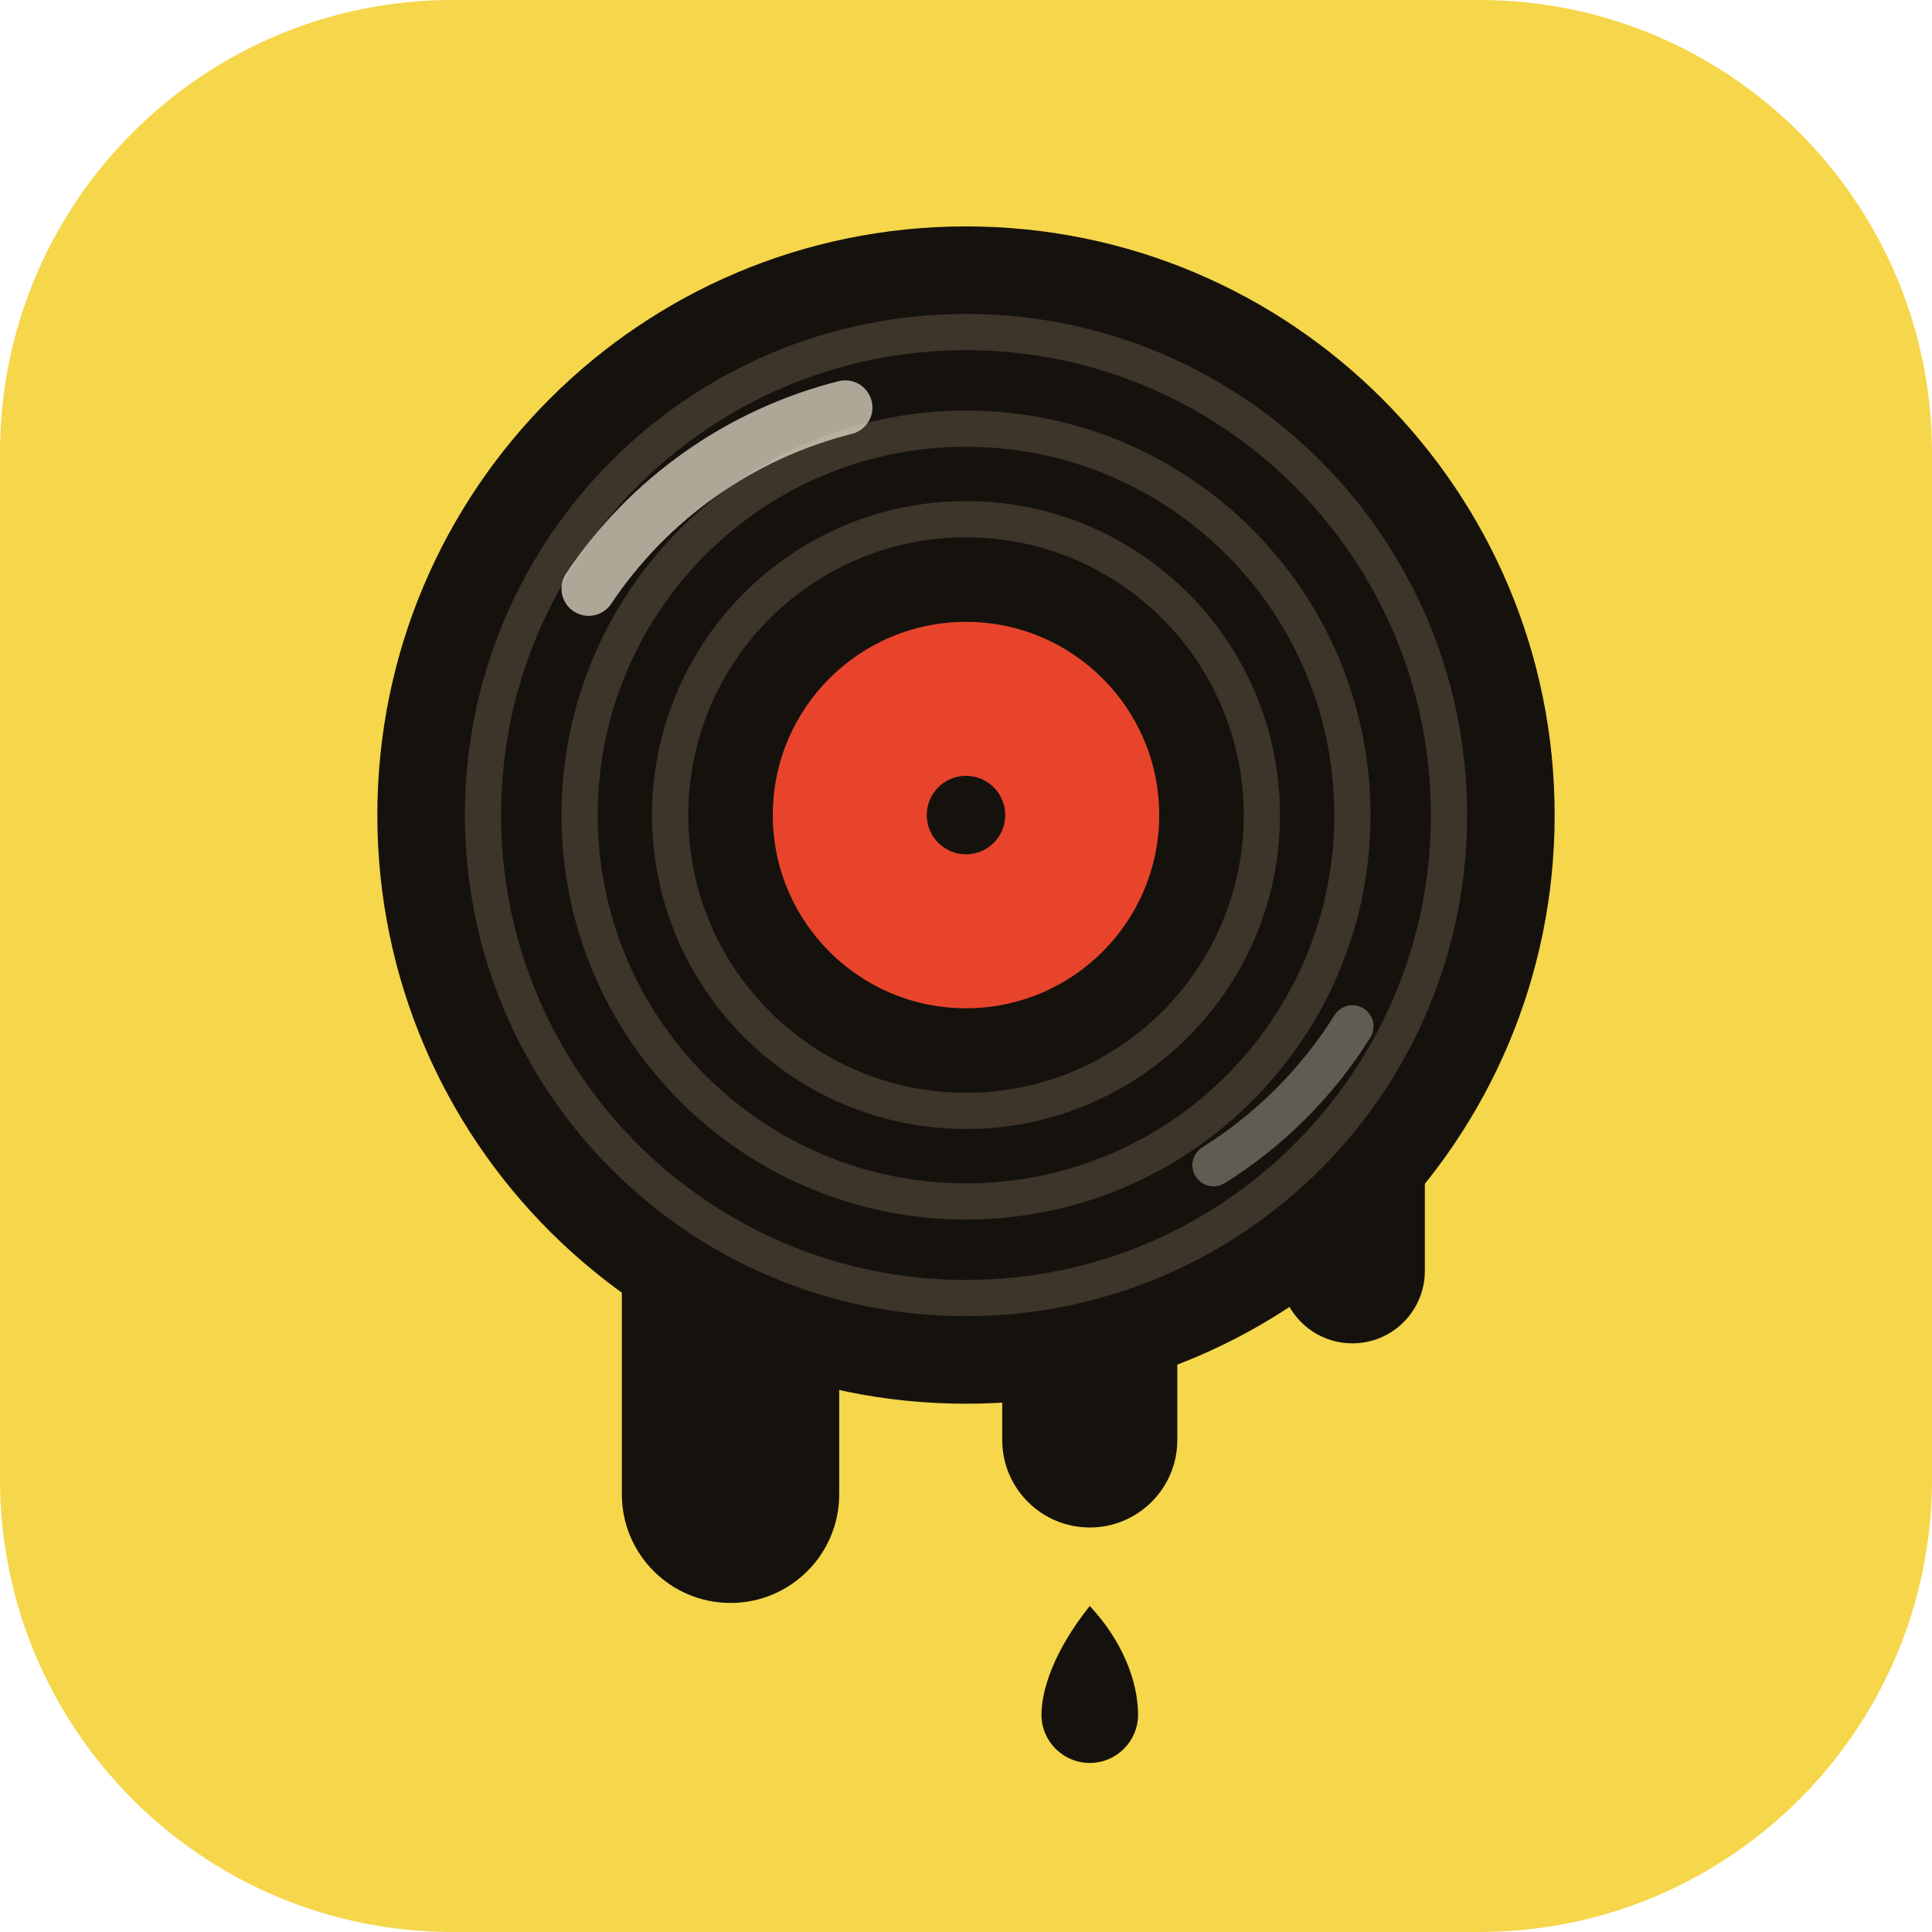
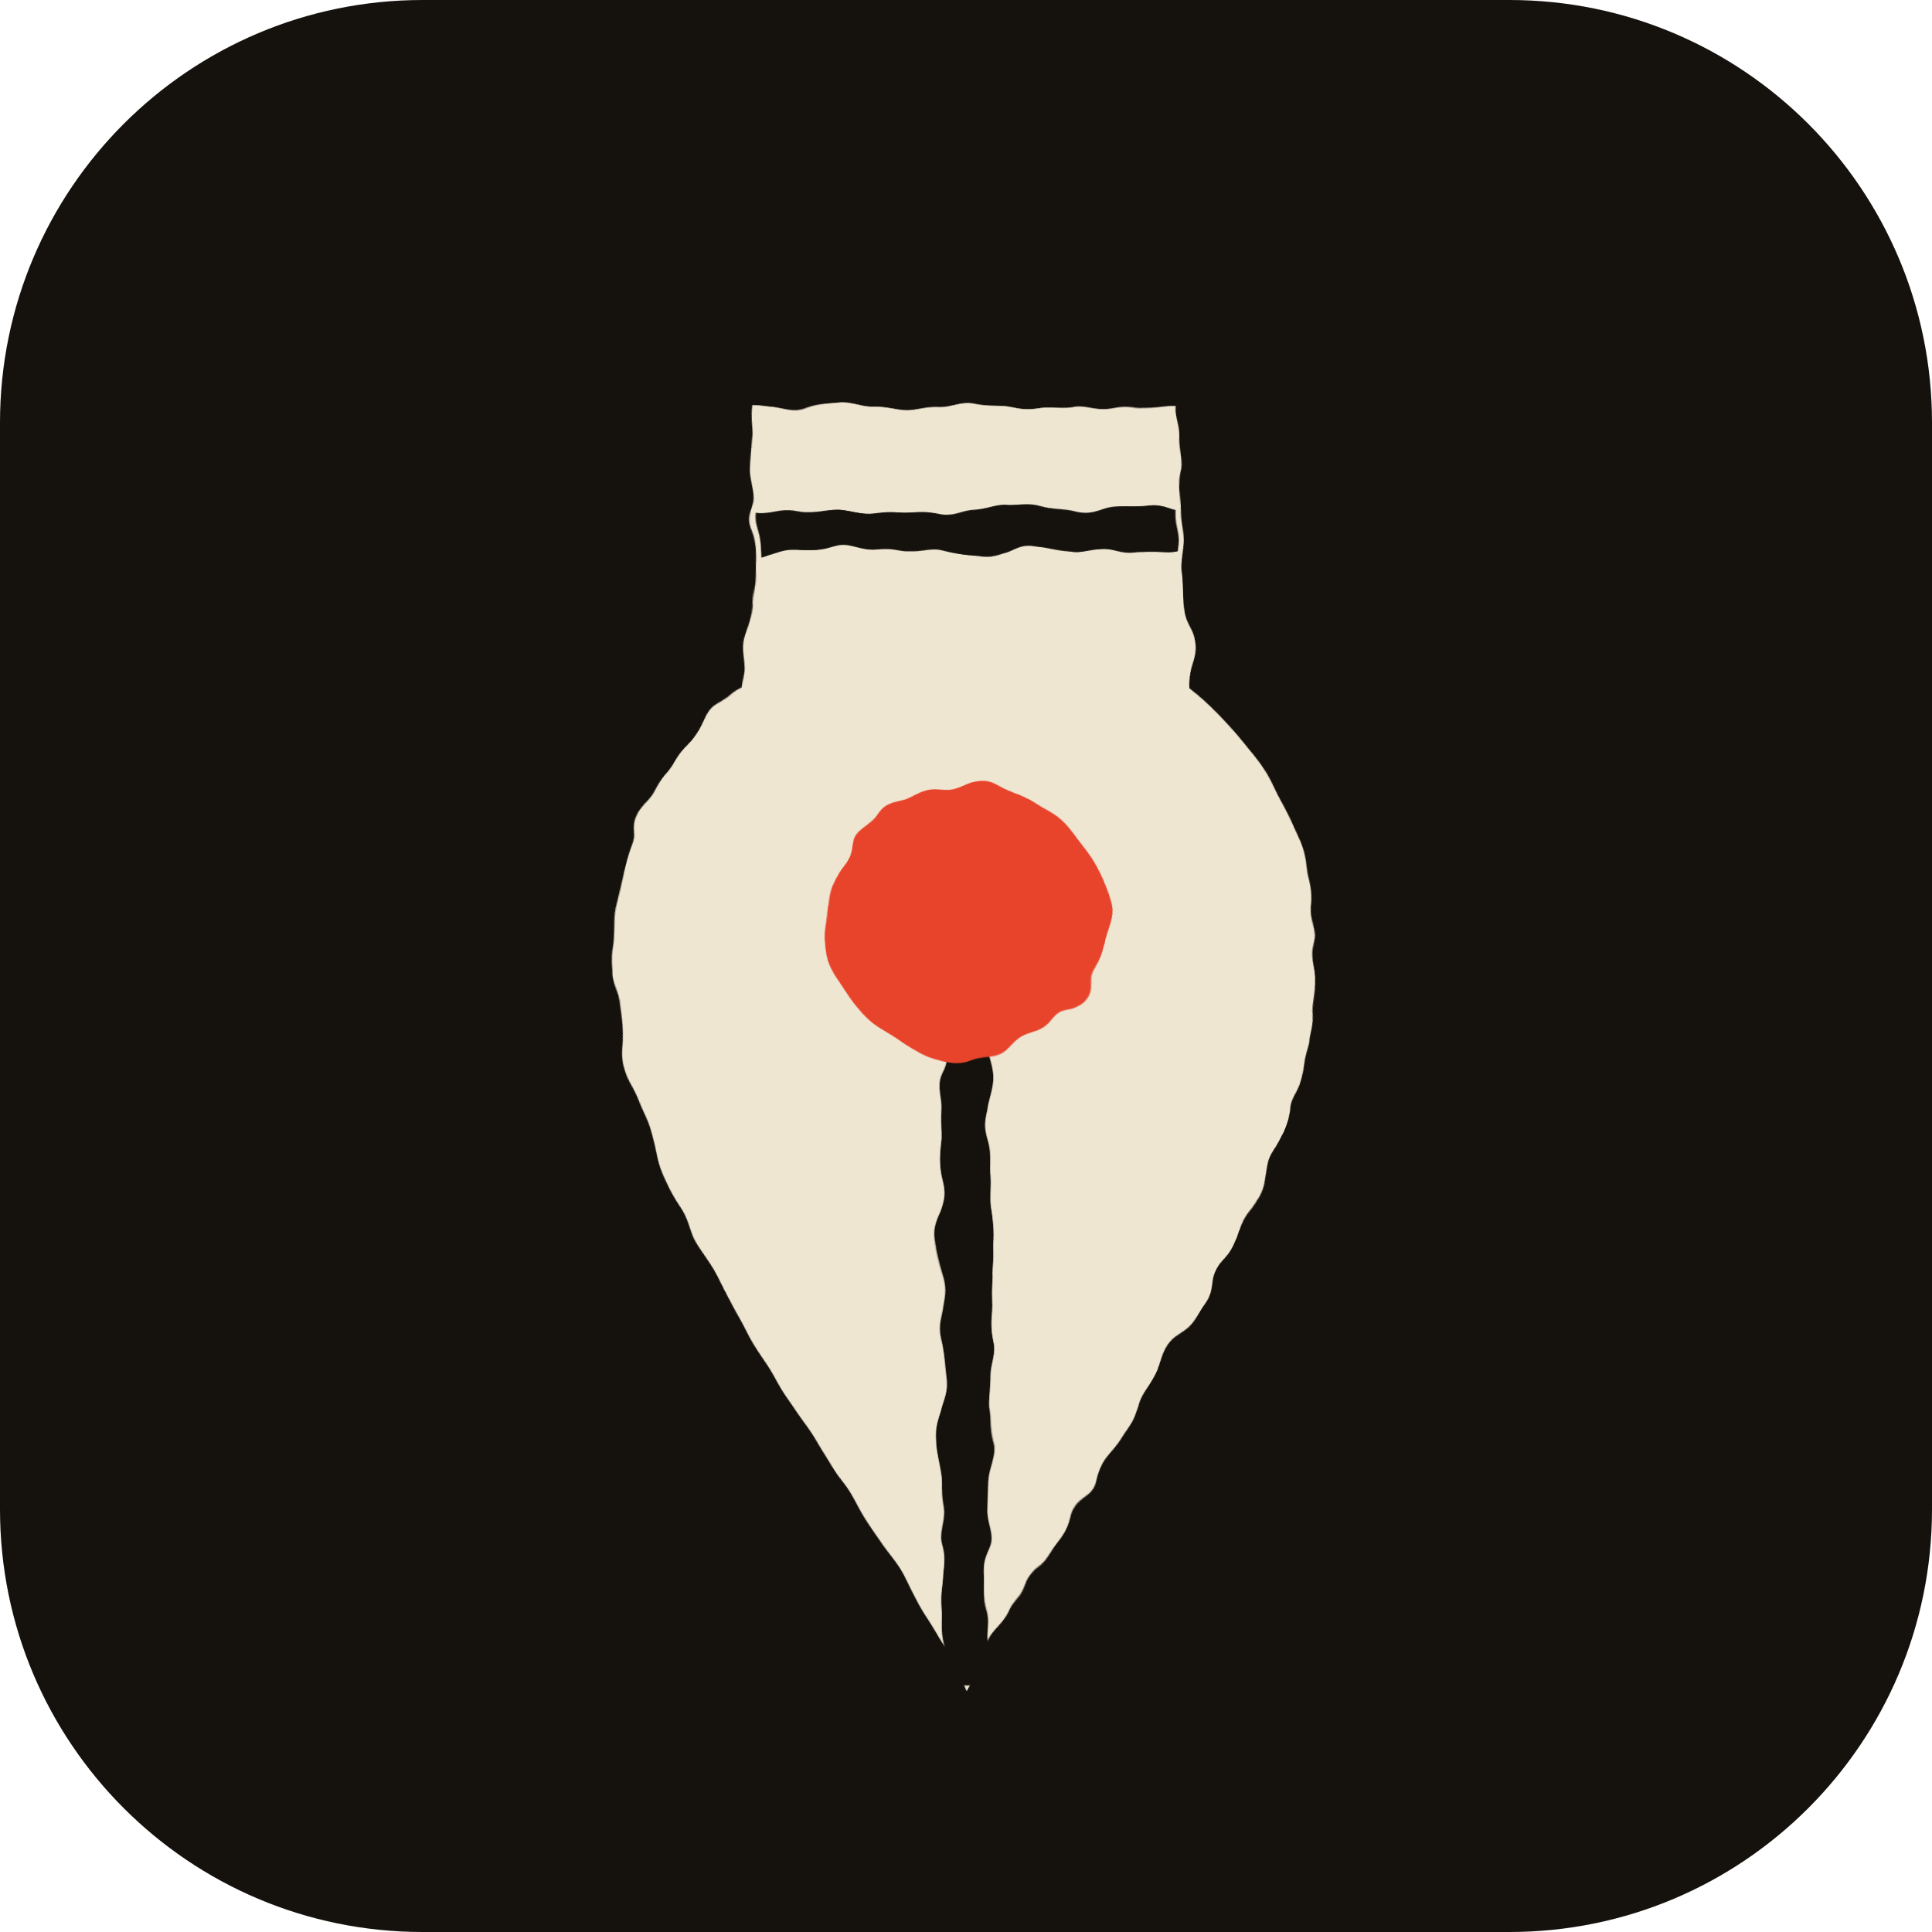
<svg xmlns="http://www.w3.org/2000/svg" viewBox="0 0 64 64">
-   <rect width="64" height="64" rx="15" fill="#f6d64a" />
-   <g fill="#15120e">
-     <circle cx="32" cy="27" r="19.5" />
-     <path d="M20.6 40v9.5a3.6 3.6 0 0 0 7.2 0V43.5z" />
-     <path d="M33.2 44.5v3.2a2.9 2.9 0 0 0 5.8 0V42.5z" />
-     <path d="M42.4 39.5v2.6a2.4 2.4 0 0 0 4.8 0v-6z" />
-     <path d="M15 33.5v2.2a2.1 2.1 0 0 0 4.2 0v-1.5z" />
-     <path d="M36.1 53.2c1.3 1.4 1.6 2.8 1.6 3.6a1.6 1.6 0 0 1-3.2 0c0-.8.4-2.1 1.6-3.6z" />
+   <defs>
+     <filter id="ink" x="-10%" y="-10%" width="120%" height="120%">
+       <feTurbulence type="fractalNoise" baseFrequency="0.45" numOctaves="2" seed="4" />
+       <feDisplacementMap in="SourceGraphic" scale="0.9" />
+     </filter>
+   </defs>
+   <rect width="64" height="64" rx="14" fill="#15120e" />
+   <g filter="url(#ink)">
+     <path d="M32 56C29.2 50 21.6 41.5 20.4 33.5C19.8 29.2 21.6 25.2 24.6 22.8L25 13.5H39L39.4 22.8C42.4 25.2 44.2 29.2 43.6 33.5C42.4 41.5 34.8 50 32 56Z" fill="#efe6d2" />
+     <path d="M25 17.6H39" stroke="#15120e" stroke-width="1.3" />
+     <path d="M32 55V34.5" stroke="#15120e" stroke-width="1.6" stroke-linecap="round" />
+     <circle cx="32" cy="30.5" r="4.6" fill="#e8442c" />
  </g>
-   <g fill="none" stroke="#3d342a" stroke-width="1.2">
-     <circle cx="32" cy="27" r="16" />
-     <circle cx="32" cy="27" r="12.8" />
-     <circle cx="32" cy="27" r="9.8" />
-   </g>
-   <path d="M19.5 19.5a14.5 14.5 0 0 1 8.5-6" stroke="#efe6d2" stroke-width="1.8" stroke-linecap="round" fill="none" opacity=".7" />
-   <path d="M44.8 34a14.5 14.5 0 0 1-4.6 4.6" stroke="#efe6d2" stroke-width="1.4" stroke-linecap="round" fill="none" opacity=".35" />
-   <circle cx="32" cy="27" r="6.4" fill="#e8442c" />
-   <circle cx="32" cy="27" r="1.3" fill="#15120e" />
</svg>
